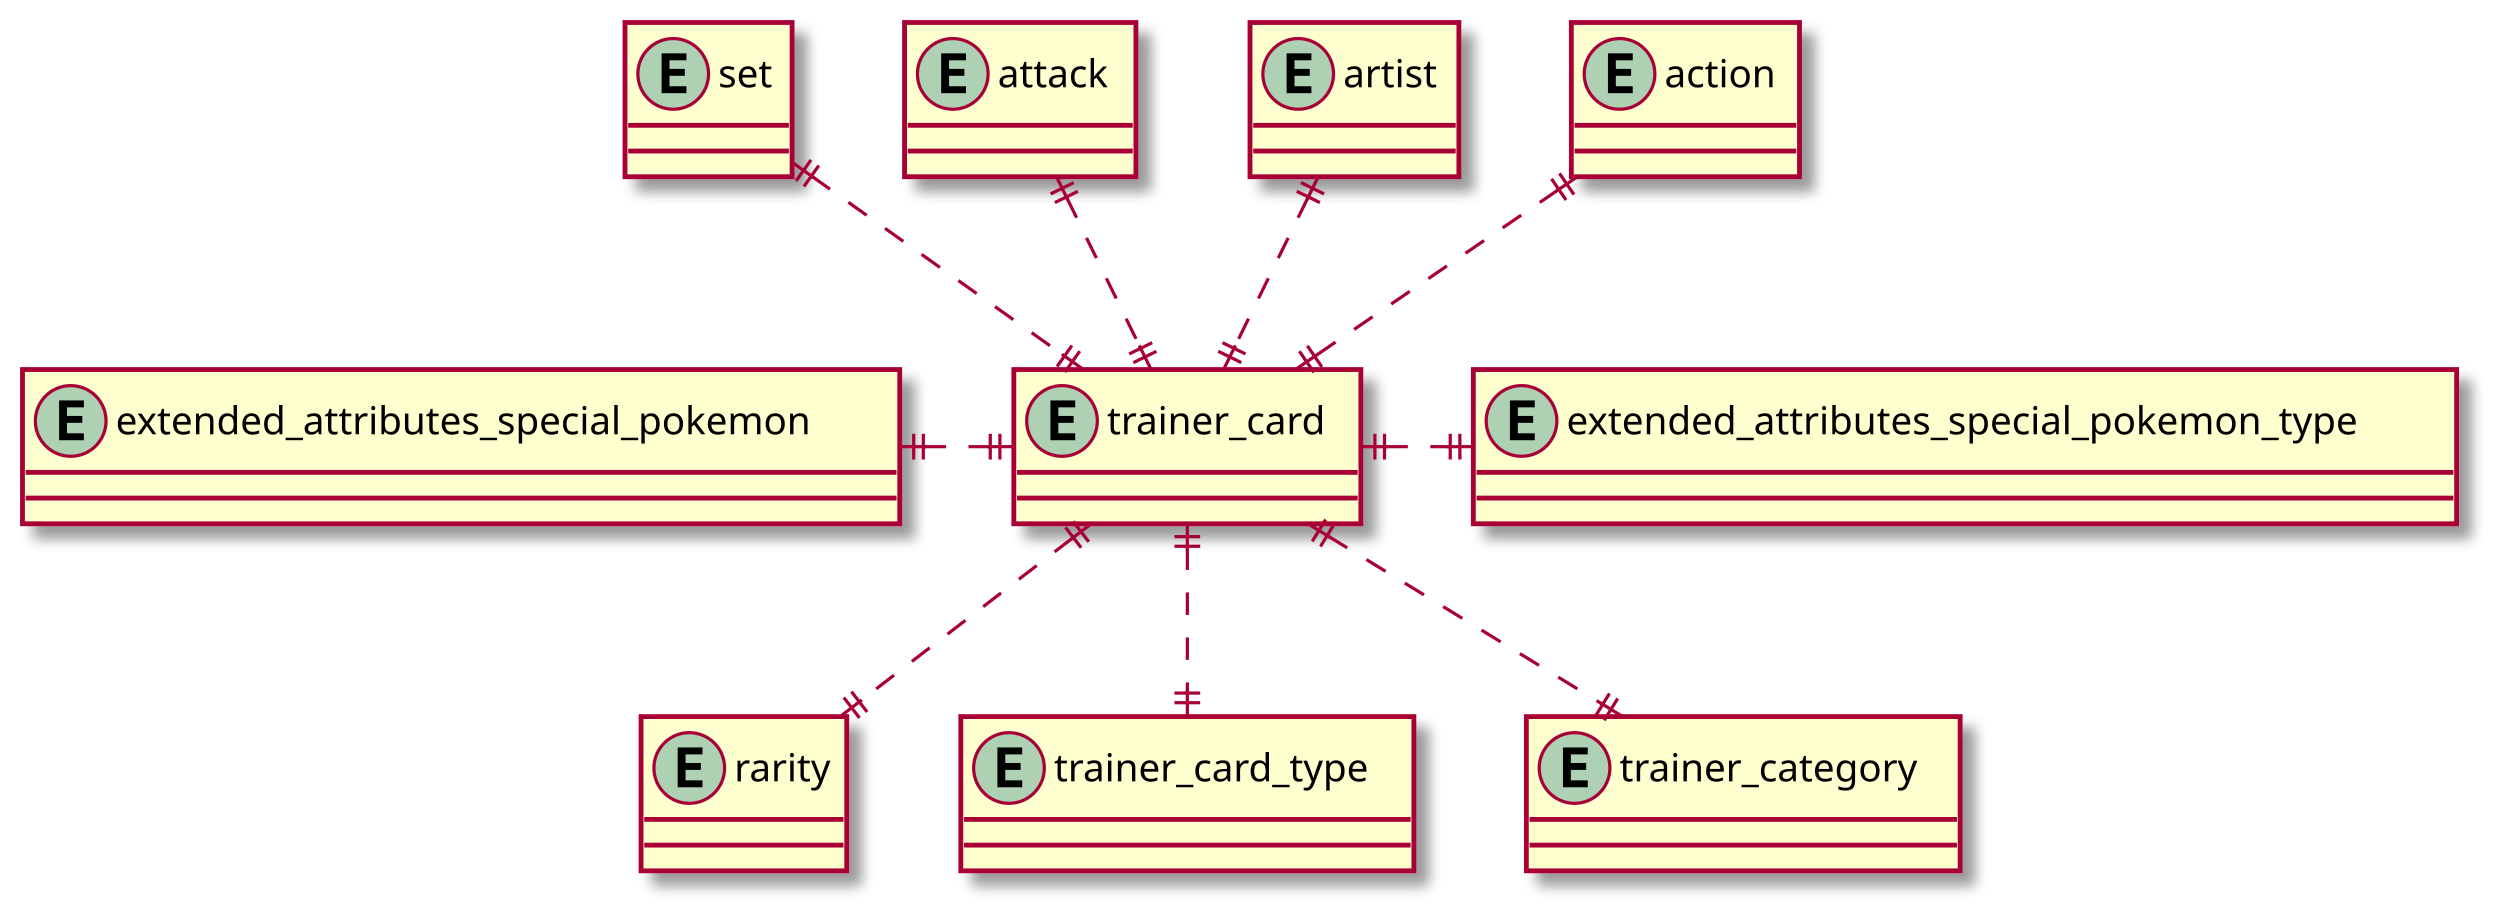
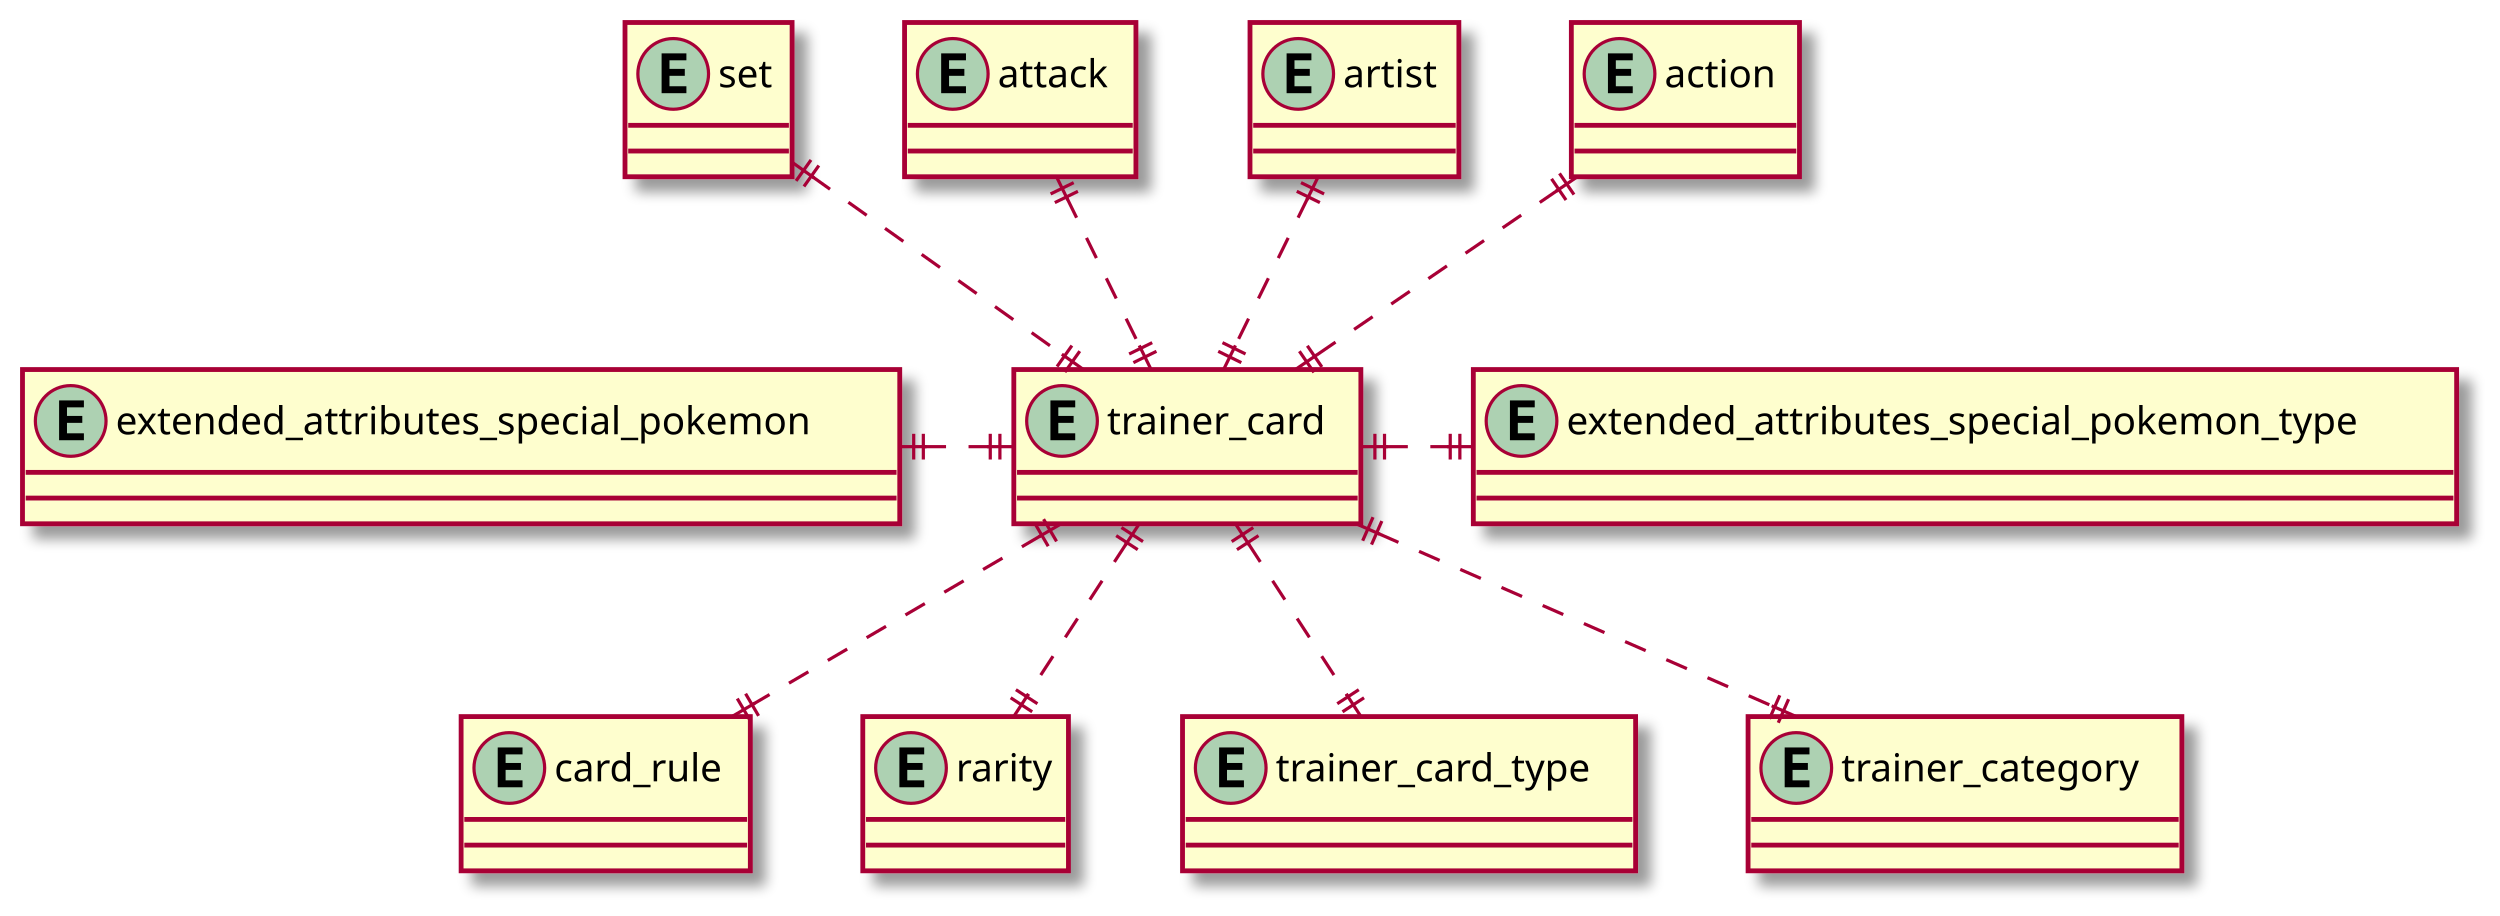
<svg xmlns="http://www.w3.org/2000/svg" contentScriptType="application/ecmascript" contentStyleType="text/css" height="285px" preserveAspectRatio="none" style="width:778px;height:285px;" version="1.1" viewBox="0 0 778 285" width="778px" zoomAndPan="magnify">
  <defs>
-     <filter height="300%" id="fa63lh659g21n" width="300%" x="-1" y="-1">
+     <filter height="300%" id="f1kuq8gwch174v" width="300%" x="-1" y="-1">
      <feGaussianBlur result="blurOut" stdDeviation="2.0" />
      <feColorMatrix in="blurOut" result="blurOut2" type="matrix" values="0 0 0 0 0 0 0 0 0 0 0 0 0 0 0 0 0 0 .4 0" />
      <feOffset dx="4.0" dy="4.0" in="blurOut2" result="blurOut3" />
      <feBlend in="SourceGraphic" in2="blurOut3" mode="normal" />
    </filter>
  </defs>
  <g>
-     <rect codeLine="2" fill="#FEFECE" filter="url(#fa63lh659g21n)" height="48" id="action" style="stroke: #A80036; stroke-width: 1.5;" width="71" x="489" y="7" />
-     <ellipse cx="504" cy="23" fill="#ADD1B2" rx="11" ry="11" style="stroke: #A80036; stroke-width: 1.0;" />
-     <path d="M508.109,29 L500.391,29 L500.391,16.609 L508.109,16.609 L508.109,18.766 L502.844,18.766 L502.844,21.438 L507.609,21.438 L507.609,23.594 L502.844,23.594 L502.844,26.844 L508.109,26.844 L508.109,29 Z " />
+     <rect codeLine="2" fill="#FEFECE" filter="url(#f1kuq8gwch174v)" height="48" id="action" style="stroke:#A80036;stroke-width:1.5;" width="71" x="489" y="7" />
+     <ellipse cx="504" cy="23" fill="#ADD1B2" rx="11" ry="11" style="stroke:#A80036;stroke-width:1.0;" />
+     <path d="M508.109,29 L500.391,29 L500.391,16.609 L508.109,16.609 L508.109,18.766 L502.844,18.766 L502.844,21.438 L507.609,21.438 L507.609,23.594 L502.844,23.594 L502.844,26.844 L508.109,26.844 L508.109,29 Z " fill="#000000" />
    <text fill="#000000" font-family="sans-serif" font-size="12" lengthAdjust="spacingAndGlyphs" textLength="39" x="518" y="27.154">action</text>
-     <line style="stroke: #A80036; stroke-width: 1.5;" x1="490" x2="559" y1="39" y2="39" />
-     <line style="stroke: #A80036; stroke-width: 1.5;" x1="490" x2="559" y1="47" y2="47" />
-     <rect codeLine="3" fill="#FEFECE" filter="url(#fa63lh659g21n)" height="48" id="artist" style="stroke: #A80036; stroke-width: 1.5;" width="65" x="389" y="7" />
-     <ellipse cx="404" cy="23" fill="#ADD1B2" rx="11" ry="11" style="stroke: #A80036; stroke-width: 1.0;" />
-     <path d="M408.109,29 L400.391,29 L400.391,16.609 L408.109,16.609 L408.109,18.766 L402.844,18.766 L402.844,21.438 L407.609,21.438 L407.609,23.594 L402.844,23.594 L402.844,26.844 L408.109,26.844 L408.109,29 Z " />
+     <line style="stroke:#A80036;stroke-width:1.5;" x1="490" x2="559" y1="39" y2="39" />
+     <line style="stroke:#A80036;stroke-width:1.5;" x1="490" x2="559" y1="47" y2="47" />
+     <rect codeLine="3" fill="#FEFECE" filter="url(#f1kuq8gwch174v)" height="48" id="artist" style="stroke:#A80036;stroke-width:1.5;" width="65" x="389" y="7" />
+     <ellipse cx="404" cy="23" fill="#ADD1B2" rx="11" ry="11" style="stroke:#A80036;stroke-width:1.0;" />
+     <path d="M408.109,29 L400.391,29 L400.391,16.609 L408.109,16.609 L408.109,18.766 L402.844,18.766 L402.844,21.438 L407.609,21.438 L407.609,23.594 L402.844,23.594 L402.844,26.844 L408.109,26.844 L408.109,29 Z " fill="#000000" />
    <text fill="#000000" font-family="sans-serif" font-size="12" lengthAdjust="spacingAndGlyphs" textLength="33" x="418" y="27.154">artist</text>
-     <line style="stroke: #A80036; stroke-width: 1.5;" x1="390" x2="453" y1="39" y2="39" />
-     <line style="stroke: #A80036; stroke-width: 1.5;" x1="390" x2="453" y1="47" y2="47" />
-     <rect codeLine="4" fill="#FEFECE" filter="url(#fa63lh659g21n)" height="48" id="attack" style="stroke: #A80036; stroke-width: 1.5;" width="72" x="281.5" y="7" />
-     <ellipse cx="296.5" cy="23" fill="#ADD1B2" rx="11" ry="11" style="stroke: #A80036; stroke-width: 1.0;" />
-     <path d="M300.609,29 L292.891,29 L292.891,16.609 L300.609,16.609 L300.609,18.766 L295.344,18.766 L295.344,21.438 L300.109,21.438 L300.109,23.594 L295.344,23.594 L295.344,26.844 L300.609,26.844 L300.609,29 Z " />
+     <line style="stroke:#A80036;stroke-width:1.5;" x1="390" x2="453" y1="39" y2="39" />
+     <line style="stroke:#A80036;stroke-width:1.5;" x1="390" x2="453" y1="47" y2="47" />
+     <rect codeLine="4" fill="#FEFECE" filter="url(#f1kuq8gwch174v)" height="48" id="attack" style="stroke:#A80036;stroke-width:1.5;" width="72" x="281.5" y="7" />
+     <ellipse cx="296.5" cy="23" fill="#ADD1B2" rx="11" ry="11" style="stroke:#A80036;stroke-width:1.0;" />
+     <path d="M300.609,29 L292.891,29 L292.891,16.609 L300.609,16.609 L300.609,18.766 L295.344,18.766 L295.344,21.438 L300.109,21.438 L300.109,23.594 L295.344,23.594 L295.344,26.844 L300.609,26.844 L300.609,29 Z " fill="#000000" />
    <text fill="#000000" font-family="sans-serif" font-size="12" lengthAdjust="spacingAndGlyphs" textLength="40" x="310.5" y="27.154">attack</text>
-     <line style="stroke: #A80036; stroke-width: 1.5;" x1="282.5" x2="352.5" y1="39" y2="39" />
-     <line style="stroke: #A80036; stroke-width: 1.5;" x1="282.5" x2="352.5" y1="47" y2="47" />
-     <rect codeLine="5" fill="#FEFECE" filter="url(#fa63lh659g21n)" height="48" id="extended_attributes_special_pokemon" style="stroke: #A80036; stroke-width: 1.5;" width="273" x="7" y="115" />
-     <ellipse cx="22" cy="131" fill="#ADD1B2" rx="11" ry="11" style="stroke: #A80036; stroke-width: 1.0;" />
-     <path d="M26.109,137 L18.391,137 L18.391,124.609 L26.109,124.609 L26.109,126.766 L20.844,126.766 L20.844,129.438 L25.609,129.438 L25.609,131.594 L20.844,131.594 L20.844,134.844 L26.109,134.844 L26.109,137 Z " />
+     <line style="stroke:#A80036;stroke-width:1.5;" x1="282.5" x2="352.5" y1="39" y2="39" />
+     <line style="stroke:#A80036;stroke-width:1.5;" x1="282.5" x2="352.5" y1="47" y2="47" />
+     <rect codeLine="5" fill="#FEFECE" filter="url(#f1kuq8gwch174v)" height="48" id="card_rule" style="stroke:#A80036;stroke-width:1.5;" width="90" x="143.5" y="223" />
+     <ellipse cx="158.5" cy="239" fill="#ADD1B2" rx="11" ry="11" style="stroke:#A80036;stroke-width:1.0;" />
+     <path d="M162.609,245 L154.891,245 L154.891,232.609 L162.609,232.609 L162.609,234.766 L157.344,234.766 L157.344,237.438 L162.109,237.438 L162.109,239.594 L157.344,239.594 L157.344,242.844 L162.609,242.844 L162.609,245 Z " fill="#000000" />
+     <text fill="#000000" font-family="sans-serif" font-size="12" lengthAdjust="spacingAndGlyphs" textLength="58" x="172.5" y="243.154">card_rule</text>
+     <line style="stroke:#A80036;stroke-width:1.5;" x1="144.5" x2="232.5" y1="255" y2="255" />
+     <line style="stroke:#A80036;stroke-width:1.5;" x1="144.5" x2="232.5" y1="263" y2="263" />
+     <rect codeLine="6" fill="#FEFECE" filter="url(#f1kuq8gwch174v)" height="48" id="extended_attributes_special_pokemon" style="stroke:#A80036;stroke-width:1.5;" width="273" x="7" y="115" />
+     <ellipse cx="22" cy="131" fill="#ADD1B2" rx="11" ry="11" style="stroke:#A80036;stroke-width:1.0;" />
+     <path d="M26.109,137 L18.391,137 L18.391,124.609 L26.109,124.609 L26.109,126.766 L20.844,126.766 L20.844,129.438 L25.609,129.438 L25.609,131.594 L20.844,131.594 L20.844,134.844 L26.109,134.844 L26.109,137 Z " fill="#000000" />
    <text fill="#000000" font-family="sans-serif" font-size="12" lengthAdjust="spacingAndGlyphs" textLength="241" x="36" y="135.154">extended_attributes_special_pokemon</text>
-     <line style="stroke: #A80036; stroke-width: 1.5;" x1="8" x2="279" y1="147" y2="147" />
-     <line style="stroke: #A80036; stroke-width: 1.5;" x1="8" x2="279" y1="155" y2="155" />
-     <rect codeLine="6" fill="#FEFECE" filter="url(#fa63lh659g21n)" height="48" id="extended_attributes_special_pokemon_type" style="stroke: #A80036; stroke-width: 1.5;" width="306" x="458.5" y="115" />
-     <ellipse cx="473.5" cy="131" fill="#ADD1B2" rx="11" ry="11" style="stroke: #A80036; stroke-width: 1.0;" />
-     <path d="M477.609,137 L469.891,137 L469.891,124.609 L477.609,124.609 L477.609,126.766 L472.344,126.766 L472.344,129.438 L477.109,129.438 L477.109,131.594 L472.344,131.594 L472.344,134.844 L477.609,134.844 L477.609,137 Z " />
+     <line style="stroke:#A80036;stroke-width:1.5;" x1="8" x2="279" y1="147" y2="147" />
+     <line style="stroke:#A80036;stroke-width:1.5;" x1="8" x2="279" y1="155" y2="155" />
+     <rect codeLine="7" fill="#FEFECE" filter="url(#f1kuq8gwch174v)" height="48" id="extended_attributes_special_pokemon_type" style="stroke:#A80036;stroke-width:1.5;" width="306" x="458.5" y="115" />
+     <ellipse cx="473.5" cy="131" fill="#ADD1B2" rx="11" ry="11" style="stroke:#A80036;stroke-width:1.0;" />
+     <path d="M477.609,137 L469.891,137 L469.891,124.609 L477.609,124.609 L477.609,126.766 L472.344,126.766 L472.344,129.438 L477.109,129.438 L477.109,131.594 L472.344,131.594 L472.344,134.844 L477.609,134.844 L477.609,137 Z " fill="#000000" />
    <text fill="#000000" font-family="sans-serif" font-size="12" lengthAdjust="spacingAndGlyphs" textLength="274" x="487.5" y="135.154">extended_attributes_special_pokemon_type</text>
-     <line style="stroke: #A80036; stroke-width: 1.5;" x1="459.5" x2="763.5" y1="147" y2="147" />
-     <line style="stroke: #A80036; stroke-width: 1.5;" x1="459.5" x2="763.5" y1="155" y2="155" />
-     <rect codeLine="7" fill="#FEFECE" filter="url(#fa63lh659g21n)" height="48" id="rarity" style="stroke: #A80036; stroke-width: 1.5;" width="64" x="199.5" y="223" />
-     <ellipse cx="214.5" cy="239" fill="#ADD1B2" rx="11" ry="11" style="stroke: #A80036; stroke-width: 1.0;" />
-     <path d="M218.609,245 L210.891,245 L210.891,232.609 L218.609,232.609 L218.609,234.766 L213.344,234.766 L213.344,237.438 L218.109,237.438 L218.109,239.594 L213.344,239.594 L213.344,242.844 L218.609,242.844 L218.609,245 Z " />
-     <text fill="#000000" font-family="sans-serif" font-size="12" lengthAdjust="spacingAndGlyphs" textLength="32" x="228.5" y="243.154">rarity</text>
-     <line style="stroke: #A80036; stroke-width: 1.5;" x1="200.5" x2="262.5" y1="255" y2="255" />
-     <line style="stroke: #A80036; stroke-width: 1.5;" x1="200.5" x2="262.5" y1="263" y2="263" />
-     <rect codeLine="8" fill="#FEFECE" filter="url(#fa63lh659g21n)" height="48" id="set" style="stroke: #A80036; stroke-width: 1.5;" width="52" x="194.5" y="7" />
-     <ellipse cx="209.5" cy="23" fill="#ADD1B2" rx="11" ry="11" style="stroke: #A80036; stroke-width: 1.0;" />
-     <path d="M213.609,29 L205.891,29 L205.891,16.609 L213.609,16.609 L213.609,18.766 L208.344,18.766 L208.344,21.438 L213.109,21.438 L213.109,23.594 L208.344,23.594 L208.344,26.844 L213.609,26.844 L213.609,29 Z " />
+     <line style="stroke:#A80036;stroke-width:1.5;" x1="459.5" x2="763.5" y1="147" y2="147" />
+     <line style="stroke:#A80036;stroke-width:1.5;" x1="459.5" x2="763.5" y1="155" y2="155" />
+     <rect codeLine="8" fill="#FEFECE" filter="url(#f1kuq8gwch174v)" height="48" id="rarity" style="stroke:#A80036;stroke-width:1.5;" width="64" x="268.5" y="223" />
+     <ellipse cx="283.5" cy="239" fill="#ADD1B2" rx="11" ry="11" style="stroke:#A80036;stroke-width:1.0;" />
+     <path d="M287.609,245 L279.891,245 L279.891,232.609 L287.609,232.609 L287.609,234.766 L282.344,234.766 L282.344,237.438 L287.109,237.438 L287.109,239.594 L282.344,239.594 L282.344,242.844 L287.609,242.844 L287.609,245 Z " fill="#000000" />
+     <text fill="#000000" font-family="sans-serif" font-size="12" lengthAdjust="spacingAndGlyphs" textLength="32" x="297.5" y="243.154">rarity</text>
+     <line style="stroke:#A80036;stroke-width:1.5;" x1="269.5" x2="331.5" y1="255" y2="255" />
+     <line style="stroke:#A80036;stroke-width:1.5;" x1="269.5" x2="331.5" y1="263" y2="263" />
+     <rect codeLine="9" fill="#FEFECE" filter="url(#f1kuq8gwch174v)" height="48" id="set" style="stroke:#A80036;stroke-width:1.5;" width="52" x="194.5" y="7" />
+     <ellipse cx="209.5" cy="23" fill="#ADD1B2" rx="11" ry="11" style="stroke:#A80036;stroke-width:1.0;" />
+     <path d="M213.609,29 L205.891,29 L205.891,16.609 L213.609,16.609 L213.609,18.766 L208.344,18.766 L208.344,21.438 L213.109,21.438 L213.109,23.594 L208.344,23.594 L208.344,26.844 L213.609,26.844 L213.609,29 Z " fill="#000000" />
    <text fill="#000000" font-family="sans-serif" font-size="12" lengthAdjust="spacingAndGlyphs" textLength="20" x="223.5" y="27.154">set</text>
-     <line style="stroke: #A80036; stroke-width: 1.5;" x1="195.5" x2="245.5" y1="39" y2="39" />
-     <line style="stroke: #A80036; stroke-width: 1.5;" x1="195.5" x2="245.5" y1="47" y2="47" />
-     <rect codeLine="9" fill="#FEFECE" filter="url(#fa63lh659g21n)" height="48" id="trainer_card" style="stroke: #A80036; stroke-width: 1.5;" width="108" x="315.5" y="115" />
-     <ellipse cx="330.5" cy="131" fill="#ADD1B2" rx="11" ry="11" style="stroke: #A80036; stroke-width: 1.0;" />
-     <path d="M334.609,137 L326.891,137 L326.891,124.609 L334.609,124.609 L334.609,126.766 L329.344,126.766 L329.344,129.438 L334.109,129.438 L334.109,131.594 L329.344,131.594 L329.344,134.844 L334.609,134.844 L334.609,137 Z " />
+     <line style="stroke:#A80036;stroke-width:1.5;" x1="195.5" x2="245.5" y1="39" y2="39" />
+     <line style="stroke:#A80036;stroke-width:1.5;" x1="195.5" x2="245.5" y1="47" y2="47" />
+     <rect codeLine="10" fill="#FEFECE" filter="url(#f1kuq8gwch174v)" height="48" id="trainer_card" style="stroke:#A80036;stroke-width:1.5;" width="108" x="315.5" y="115" />
+     <ellipse cx="330.5" cy="131" fill="#ADD1B2" rx="11" ry="11" style="stroke:#A80036;stroke-width:1.0;" />
+     <path d="M334.609,137 L326.891,137 L326.891,124.609 L334.609,124.609 L334.609,126.766 L329.344,126.766 L329.344,129.438 L334.109,129.438 L334.109,131.594 L329.344,131.594 L329.344,134.844 L334.609,134.844 L334.609,137 Z " fill="#000000" />
    <text fill="#000000" font-family="sans-serif" font-size="12" lengthAdjust="spacingAndGlyphs" textLength="76" x="344.5" y="135.154">trainer_card</text>
-     <line style="stroke: #A80036; stroke-width: 1.5;" x1="316.5" x2="422.5" y1="147" y2="147" />
-     <line style="stroke: #A80036; stroke-width: 1.5;" x1="316.5" x2="422.5" y1="155" y2="155" />
-     <rect codeLine="10" fill="#FEFECE" filter="url(#fa63lh659g21n)" height="48" id="trainer_card_type" style="stroke: #A80036; stroke-width: 1.5;" width="141" x="299" y="223" />
-     <ellipse cx="314" cy="239" fill="#ADD1B2" rx="11" ry="11" style="stroke: #A80036; stroke-width: 1.0;" />
-     <path d="M318.109,245 L310.391,245 L310.391,232.609 L318.109,232.609 L318.109,234.766 L312.844,234.766 L312.844,237.438 L317.609,237.438 L317.609,239.594 L312.844,239.594 L312.844,242.844 L318.109,242.844 L318.109,245 Z " />
-     <text fill="#000000" font-family="sans-serif" font-size="12" lengthAdjust="spacingAndGlyphs" textLength="109" x="328" y="243.154">trainer_card_type</text>
-     <line style="stroke: #A80036; stroke-width: 1.5;" x1="300" x2="439" y1="255" y2="255" />
-     <line style="stroke: #A80036; stroke-width: 1.5;" x1="300" x2="439" y1="263" y2="263" />
-     <rect codeLine="11" fill="#FEFECE" filter="url(#fa63lh659g21n)" height="48" id="trainer_category" style="stroke: #A80036; stroke-width: 1.5;" width="135" x="475" y="223" />
-     <ellipse cx="490" cy="239" fill="#ADD1B2" rx="11" ry="11" style="stroke: #A80036; stroke-width: 1.0;" />
-     <path d="M494.109,245 L486.391,245 L486.391,232.609 L494.109,232.609 L494.109,234.766 L488.844,234.766 L488.844,237.438 L493.609,237.438 L493.609,239.594 L488.844,239.594 L488.844,242.844 L494.109,242.844 L494.109,245 Z " />
-     <text fill="#000000" font-family="sans-serif" font-size="12" lengthAdjust="spacingAndGlyphs" textLength="103" x="504" y="243.154">trainer_category</text>
-     <line style="stroke: #A80036; stroke-width: 1.5;" x1="476" x2="609" y1="255" y2="255" />
-     <line style="stroke: #A80036; stroke-width: 1.5;" x1="476" x2="609" y1="263" y2="263" />
-     <path codeLine="13" d="M484.95,59.05 C461.79,74.89 432.63,94.83 409.41,110.71 " fill="none" id="action-trainer_card" style="stroke: #A80036; stroke-width: 1.0; stroke-dasharray: 7.0,7.0;" />
-     <line style="stroke: #A80036; stroke-width: 1.0;" x1="408.891" x2="404.367" y1="115.897" y2="109.299" />
-     <line style="stroke: #A80036; stroke-width: 1.0;" x1="411.365" x2="406.841" y1="114.201" y2="107.603" />
-     <line style="stroke: #A80036; stroke-width: 1.0;" x1="409.928" x2="403.33" y1="110.336" y2="114.86" />
-     <line style="stroke: #A80036; stroke-width: 1.0;" x1="485.311" x2="489.824" y1="53.954" y2="60.559" />
-     <line style="stroke: #A80036; stroke-width: 1.0;" x1="482.834" x2="487.346" y1="55.646" y2="62.252" />
-     <line style="stroke: #A80036; stroke-width: 1.0;" x1="484.264" x2="490.87" y1="59.513" y2="55" />
-     <path codeLine="14" d="M407.05,61.46 C399.9,76.03 391.29,93.57 384.12,108.19 " fill="none" id="artist-trainer_card" style="stroke: #A80036; stroke-width: 1.0; stroke-dasharray: 7.0,7.0;" />
-     <line style="stroke: #A80036; stroke-width: 1.0;" x1="386.293" x2="379.112" y1="112.852" y2="109.327" />
-     <line style="stroke: #A80036; stroke-width: 1.0;" x1="387.615" x2="380.434" y1="110.159" y2="106.634" />
-     <line style="stroke: #A80036; stroke-width: 1.0;" x1="384.465" x2="380.94" y1="107.499" y2="114.68" />
-     <line style="stroke: #A80036; stroke-width: 1.0;" x1="404.87" x2="412.058" y1="56.838" y2="60.35" />
-     <line style="stroke: #A80036; stroke-width: 1.0;" x1="403.553" x2="410.741" y1="59.533" y2="63.045" />
-     <line style="stroke: #A80036; stroke-width: 1.0;" x1="406.708" x2="410.22" y1="62.188" y2="55" />
-     <path codeLine="15" d="M331.95,61.46 C339.1,76.03 347.71,93.57 354.88,108.19 " fill="none" id="attack-trainer_card" style="stroke: #A80036; stroke-width: 1.0; stroke-dasharray: 7.0,7.0;" />
-     <line style="stroke: #A80036; stroke-width: 1.0;" x1="359.888" x2="352.707" y1="109.327" y2="112.852" />
-     <line style="stroke: #A80036; stroke-width: 1.0;" x1="358.566" x2="351.385" y1="106.634" y2="110.159" />
-     <line style="stroke: #A80036; stroke-width: 1.0;" x1="354.535" x2="358.06" y1="107.499" y2="114.68" />
-     <line style="stroke: #A80036; stroke-width: 1.0;" x1="326.942" x2="334.13" y1="60.35" y2="56.838" />
-     <line style="stroke: #A80036; stroke-width: 1.0;" x1="328.259" x2="335.447" y1="63.045" y2="59.533" />
-     <line style="stroke: #A80036; stroke-width: 1.0;" x1="332.292" x2="328.78" y1="62.188" y2="55" />
-     <path codeLine="16" d="M287.41,139 C294.2,139 301,139 307.79,139 " fill="none" id="extended_attributes_special_pokemon-trainer_card" style="stroke: #A80036; stroke-width: 1.0; stroke-dasharray: 7.0,7.0;" />
-     <line style="stroke: #A80036; stroke-width: 1.0;" x1="311.17" x2="311.17" y1="135" y2="143" />
-     <line style="stroke: #A80036; stroke-width: 1.0;" x1="308.17" x2="308.17" y1="135" y2="143" />
-     <line style="stroke: #A80036; stroke-width: 1.0;" x1="307.17" x2="315.17" y1="139" y2="139" />
-     <line style="stroke: #A80036; stroke-width: 1.0;" x1="284.34" x2="284.34" y1="143" y2="135" />
-     <line style="stroke: #A80036; stroke-width: 1.0;" x1="287.34" x2="287.34" y1="143" y2="135" />
-     <line style="stroke: #A80036; stroke-width: 1.0;" x1="288.34" x2="280.34" y1="139" y2="139" />
-     <path codeLine="17" d="M431.12,139 C437.78,139 444.43,139 451.09,139 " fill="none" id="trainer_card-extended_attributes_special_pokemon_type" style="stroke: #A80036; stroke-width: 1.0; stroke-dasharray: 7.0,7.0;" />
-     <line style="stroke: #A80036; stroke-width: 1.0;" x1="454.31" x2="454.31" y1="135" y2="143" />
-     <line style="stroke: #A80036; stroke-width: 1.0;" x1="451.31" x2="451.31" y1="135" y2="143" />
-     <line style="stroke: #A80036; stroke-width: 1.0;" x1="450.31" x2="458.31" y1="139" y2="139" />
-     <line style="stroke: #A80036; stroke-width: 1.0;" x1="427.86" x2="427.86" y1="143" y2="135" />
-     <line style="stroke: #A80036; stroke-width: 1.0;" x1="430.86" x2="430.86" y1="143" y2="135" />
-     <line style="stroke: #A80036; stroke-width: 1.0;" x1="431.86" x2="423.86" y1="139" y2="139" />
-     <path codeLine="18" d="M333.73,167.47 C313.35,183.13 287.89,202.68 267.48,218.36 " fill="none" id="trainer_card-rarity" style="stroke: #A80036; stroke-width: 1.0; stroke-dasharray: 7.0,7.0;" />
-     <line style="stroke: #A80036; stroke-width: 1.0;" x1="267.469" x2="262.594" y1="223.414" y2="217.071" />
-     <line style="stroke: #A80036; stroke-width: 1.0;" x1="269.848" x2="264.972" y1="221.585" y2="215.243" />
-     <line style="stroke: #A80036; stroke-width: 1.0;" x1="268.203" x2="261.86" y1="217.805" y2="222.68" />
-     <line style="stroke: #A80036; stroke-width: 1.0;" x1="333.951" x2="338.826" y1="162.266" y2="168.609" />
-     <line style="stroke: #A80036; stroke-width: 1.0;" x1="331.572" x2="336.448" y1="164.095" y2="170.437" />
-     <line style="stroke: #A80036; stroke-width: 1.0;" x1="333.217" x2="339.56" y1="167.875" y2="163" />
-     <path codeLine="19" d="M252.6,54.83 C275.67,71.25 306.88,93.45 331.25,110.79 " fill="none" id="set-trainer_card" style="stroke: #A80036; stroke-width: 1.0; stroke-dasharray: 7.0,7.0;" />
-     <line style="stroke: #A80036; stroke-width: 1.0;" x1="336.024" x2="331.393" y1="109.283" y2="115.806" />
-     <line style="stroke: #A80036; stroke-width: 1.0;" x1="333.578" x2="328.947" y1="107.546" y2="114.069" />
-     <line style="stroke: #A80036; stroke-width: 1.0;" x1="330.447" x2="336.97" y1="110.229" y2="114.86" />
-     <line style="stroke: #A80036; stroke-width: 1.0;" x1="247.739" x2="252.378" y1="56.288" y2="49.771" />
-     <line style="stroke: #A80036; stroke-width: 1.0;" x1="250.183" x2="254.822" y1="58.028" y2="51.51" />
-     <line style="stroke: #A80036; stroke-width: 1.0;" x1="253.318" x2="246.8" y1="55.349" y2="50.71" />
-     <path codeLine="20" d="M369.5,170.36 C369.5,184.52 369.5,201.35 369.5,215.53 " fill="none" id="trainer_card-trainer_card_type" style="stroke: #A80036; stroke-width: 1.0; stroke-dasharray: 7.0,7.0;" />
-     <line style="stroke: #A80036; stroke-width: 1.0;" x1="373.5" x2="365.5" y1="218.68" y2="218.68" />
-     <line style="stroke: #A80036; stroke-width: 1.0;" x1="373.5" x2="365.5" y1="215.68" y2="215.68" />
-     <line style="stroke: #A80036; stroke-width: 1.0;" x1="369.5" x2="369.5" y1="214.68" y2="222.68" />
-     <line style="stroke: #A80036; stroke-width: 1.0;" x1="365.5" x2="373.5" y1="167" y2="167" />
-     <line style="stroke: #A80036; stroke-width: 1.0;" x1="365.5" x2="373.5" y1="170" y2="170" />
-     <line style="stroke: #A80036; stroke-width: 1.0;" x1="369.5" x2="369.5" y1="171" y2="163" />
-     <path codeLine="21" d="M413.29,166.83 C439.41,182.83 472.46,203.08 498.59,219.1 " fill="none" id="trainer_card-trainer_category" style="stroke: #A80036; stroke-width: 1.0; stroke-dasharray: 7.0,7.0;" />
-     <line style="stroke: #A80036; stroke-width: 1.0;" x1="503.424" x2="499.238" y1="217.358" y2="224.176" />
-     <line style="stroke: #A80036; stroke-width: 1.0;" x1="500.867" x2="496.682" y1="215.789" y2="222.607" />
-     <line style="stroke: #A80036; stroke-width: 1.0;" x1="497.922" x2="504.74" y1="218.674" y2="222.86" />
-     <line style="stroke: #A80036; stroke-width: 1.0;" x1="408.362" x2="412.54" y1="168.5" y2="161.678" />
-     <line style="stroke: #A80036; stroke-width: 1.0;" x1="410.92" x2="415.099" y1="170.067" y2="163.245" />
-     <line style="stroke: #A80036; stroke-width: 1.0;" x1="413.862" x2="407.04" y1="167.178" y2="163" />
+     <line style="stroke:#A80036;stroke-width:1.5;" x1="316.5" x2="422.5" y1="147" y2="147" />
+     <line style="stroke:#A80036;stroke-width:1.5;" x1="316.5" x2="422.5" y1="155" y2="155" />
+     <rect codeLine="11" fill="#FEFECE" filter="url(#f1kuq8gwch174v)" height="48" id="trainer_card_type" style="stroke:#A80036;stroke-width:1.5;" width="141" x="368" y="223" />
+     <ellipse cx="383" cy="239" fill="#ADD1B2" rx="11" ry="11" style="stroke:#A80036;stroke-width:1.0;" />
+     <path d="M387.109,245 L379.391,245 L379.391,232.609 L387.109,232.609 L387.109,234.766 L381.844,234.766 L381.844,237.438 L386.609,237.438 L386.609,239.594 L381.844,239.594 L381.844,242.844 L387.109,242.844 L387.109,245 Z " fill="#000000" />
+     <text fill="#000000" font-family="sans-serif" font-size="12" lengthAdjust="spacingAndGlyphs" textLength="109" x="397" y="243.154">trainer_card_type</text>
+     <line style="stroke:#A80036;stroke-width:1.5;" x1="369" x2="508" y1="255" y2="255" />
+     <line style="stroke:#A80036;stroke-width:1.5;" x1="369" x2="508" y1="263" y2="263" />
+     <rect codeLine="12" fill="#FEFECE" filter="url(#f1kuq8gwch174v)" height="48" id="trainer_category" style="stroke:#A80036;stroke-width:1.5;" width="135" x="544" y="223" />
+     <ellipse cx="559" cy="239" fill="#ADD1B2" rx="11" ry="11" style="stroke:#A80036;stroke-width:1.0;" />
+     <path d="M563.109,245 L555.391,245 L555.391,232.609 L563.109,232.609 L563.109,234.766 L557.844,234.766 L557.844,237.438 L562.609,237.438 L562.609,239.594 L557.844,239.594 L557.844,242.844 L563.109,242.844 L563.109,245 Z " fill="#000000" />
+     <text fill="#000000" font-family="sans-serif" font-size="12" lengthAdjust="spacingAndGlyphs" textLength="103" x="573" y="243.154">trainer_category</text>
+     <line style="stroke:#A80036;stroke-width:1.5;" x1="545" x2="678" y1="255" y2="255" />
+     <line style="stroke:#A80036;stroke-width:1.5;" x1="545" x2="678" y1="263" y2="263" />
+     <path codeLine="14" d="M484.95,59.05 C461.79,74.89 432.63,94.83 409.41,110.71 " fill="none" id="action-trainer_card" style="stroke:#A80036;stroke-width:1.0;stroke-dasharray:7.0,7.0;" />
+     <line style="stroke:#A80036;stroke-width:1.0;" x1="408.891" x2="404.367" y1="115.897" y2="109.299" />
+     <line style="stroke:#A80036;stroke-width:1.0;" x1="411.365" x2="406.841" y1="114.201" y2="107.603" />
+     <line style="stroke:#A80036;stroke-width:1.0;" x1="409.928" x2="403.33" y1="110.336" y2="114.86" />
+     <line style="stroke:#A80036;stroke-width:1.0;" x1="485.311" x2="489.824" y1="53.954" y2="60.559" />
+     <line style="stroke:#A80036;stroke-width:1.0;" x1="482.834" x2="487.346" y1="55.646" y2="62.252" />
+     <line style="stroke:#A80036;stroke-width:1.0;" x1="484.264" x2="490.87" y1="59.513" y2="55" />
+     <path codeLine="15" d="M407.05,61.46 C399.9,76.03 391.29,93.57 384.12,108.19 " fill="none" id="artist-trainer_card" style="stroke:#A80036;stroke-width:1.0;stroke-dasharray:7.0,7.0;" />
+     <line style="stroke:#A80036;stroke-width:1.0;" x1="386.293" x2="379.112" y1="112.852" y2="109.327" />
+     <line style="stroke:#A80036;stroke-width:1.0;" x1="387.615" x2="380.434" y1="110.159" y2="106.634" />
+     <line style="stroke:#A80036;stroke-width:1.0;" x1="384.465" x2="380.94" y1="107.499" y2="114.68" />
+     <line style="stroke:#A80036;stroke-width:1.0;" x1="404.87" x2="412.058" y1="56.838" y2="60.35" />
+     <line style="stroke:#A80036;stroke-width:1.0;" x1="403.553" x2="410.741" y1="59.533" y2="63.045" />
+     <line style="stroke:#A80036;stroke-width:1.0;" x1="406.708" x2="410.22" y1="62.188" y2="55" />
+     <path codeLine="16" d="M331.95,61.46 C339.1,76.03 347.71,93.57 354.88,108.19 " fill="none" id="attack-trainer_card" style="stroke:#A80036;stroke-width:1.0;stroke-dasharray:7.0,7.0;" />
+     <line style="stroke:#A80036;stroke-width:1.0;" x1="359.888" x2="352.707" y1="109.327" y2="112.852" />
+     <line style="stroke:#A80036;stroke-width:1.0;" x1="358.566" x2="351.385" y1="106.634" y2="110.159" />
+     <line style="stroke:#A80036;stroke-width:1.0;" x1="354.535" x2="358.06" y1="107.499" y2="114.68" />
+     <line style="stroke:#A80036;stroke-width:1.0;" x1="326.942" x2="334.13" y1="60.35" y2="56.838" />
+     <line style="stroke:#A80036;stroke-width:1.0;" x1="328.259" x2="335.447" y1="63.045" y2="59.533" />
+     <line style="stroke:#A80036;stroke-width:1.0;" x1="332.292" x2="328.78" y1="62.188" y2="55" />
+     <path codeLine="17" d="M287.41,139 C294.2,139 301,139 307.79,139 " fill="none" id="extended_attributes_special_pokemon-trainer_card" style="stroke:#A80036;stroke-width:1.0;stroke-dasharray:7.0,7.0;" />
+     <line style="stroke:#A80036;stroke-width:1.0;" x1="311.17" x2="311.17" y1="135" y2="143" />
+     <line style="stroke:#A80036;stroke-width:1.0;" x1="308.17" x2="308.17" y1="135" y2="143" />
+     <line style="stroke:#A80036;stroke-width:1.0;" x1="307.17" x2="315.17" y1="139" y2="139" />
+     <line style="stroke:#A80036;stroke-width:1.0;" x1="284.34" x2="284.34" y1="143" y2="135" />
+     <line style="stroke:#A80036;stroke-width:1.0;" x1="287.34" x2="287.34" y1="143" y2="135" />
+     <line style="stroke:#A80036;stroke-width:1.0;" x1="288.34" x2="280.34" y1="139" y2="139" />
+     <path codeLine="18" d="M431.12,139 C437.78,139 444.43,139 451.09,139 " fill="none" id="trainer_card-extended_attributes_special_pokemon_type" style="stroke:#A80036;stroke-width:1.0;stroke-dasharray:7.0,7.0;" />
+     <line style="stroke:#A80036;stroke-width:1.0;" x1="454.31" x2="454.31" y1="135" y2="143" />
+     <line style="stroke:#A80036;stroke-width:1.0;" x1="451.31" x2="451.31" y1="135" y2="143" />
+     <line style="stroke:#A80036;stroke-width:1.0;" x1="450.31" x2="458.31" y1="139" y2="139" />
+     <line style="stroke:#A80036;stroke-width:1.0;" x1="427.86" x2="427.86" y1="143" y2="135" />
+     <line style="stroke:#A80036;stroke-width:1.0;" x1="430.86" x2="430.86" y1="143" y2="135" />
+     <line style="stroke:#A80036;stroke-width:1.0;" x1="431.86" x2="423.86" y1="139" y2="139" />
+     <path codeLine="19" d="M350.61,169.01 C341,183.78 329.34,201.7 319.68,216.53 " fill="none" id="trainer_card-rarity" style="stroke:#A80036;stroke-width:1.0;stroke-dasharray:7.0,7.0;" />
+     <line style="stroke:#A80036;stroke-width:1.0;" x1="321.215" x2="314.511" y1="221.511" y2="217.145" />
+     <line style="stroke:#A80036;stroke-width:1.0;" x1="322.852" x2="316.148" y1="218.997" y2="214.631" />
+     <line style="stroke:#A80036;stroke-width:1.0;" x1="320.046" x2="315.68" y1="215.976" y2="222.68" />
+     <line style="stroke:#A80036;stroke-width:1.0;" x1="348.995" x2="355.699" y1="164.169" y2="168.535" />
+     <line style="stroke:#A80036;stroke-width:1.0;" x1="347.358" x2="354.062" y1="166.683" y2="171.049" />
+     <line style="stroke:#A80036;stroke-width:1.0;" x1="350.164" x2="354.53" y1="169.704" y2="163" />
+     <path codeLine="20" d="M252.6,54.83 C275.67,71.25 306.88,93.45 331.25,110.79 " fill="none" id="set-trainer_card" style="stroke:#A80036;stroke-width:1.0;stroke-dasharray:7.0,7.0;" />
+     <line style="stroke:#A80036;stroke-width:1.0;" x1="336.024" x2="331.393" y1="109.283" y2="115.806" />
+     <line style="stroke:#A80036;stroke-width:1.0;" x1="333.578" x2="328.947" y1="107.546" y2="114.069" />
+     <line style="stroke:#A80036;stroke-width:1.0;" x1="330.447" x2="336.97" y1="110.229" y2="114.86" />
+     <line style="stroke:#A80036;stroke-width:1.0;" x1="247.739" x2="252.378" y1="56.288" y2="49.771" />
+     <line style="stroke:#A80036;stroke-width:1.0;" x1="250.183" x2="254.822" y1="58.028" y2="51.51" />
+     <line style="stroke:#A80036;stroke-width:1.0;" x1="253.318" x2="246.8" y1="55.349" y2="50.71" />
+     <path codeLine="21" d="M388.39,169.01 C398,183.78 409.66,201.7 419.32,216.53 " fill="none" id="trainer_card-trainer_card_type" style="stroke:#A80036;stroke-width:1.0;stroke-dasharray:7.0,7.0;" />
+     <line style="stroke:#A80036;stroke-width:1.0;" x1="424.489" x2="417.785" y1="217.145" y2="221.511" />
+     <line style="stroke:#A80036;stroke-width:1.0;" x1="422.852" x2="416.148" y1="214.631" y2="218.997" />
+     <line style="stroke:#A80036;stroke-width:1.0;" x1="418.954" x2="423.32" y1="215.976" y2="222.68" />
+     <line style="stroke:#A80036;stroke-width:1.0;" x1="383.301" x2="390.005" y1="168.535" y2="164.169" />
+     <line style="stroke:#A80036;stroke-width:1.0;" x1="384.938" x2="391.642" y1="171.049" y2="166.683" />
+     <line style="stroke:#A80036;stroke-width:1.0;" x1="388.836" x2="384.47" y1="169.704" y2="163" />
+     <path codeLine="22" d="M428.78,165.97 C466.18,182.35 514.33,203.44 551.81,219.85 " fill="none" id="trainer_card-trainer_category" style="stroke:#A80036;stroke-width:1.0;stroke-dasharray:7.0,7.0;" />
+     <line style="stroke:#A80036;stroke-width:1.0;" x1="556.614" x2="553.4" y1="217.59" y2="224.916" />
+     <line style="stroke:#A80036;stroke-width:1.0;" x1="553.867" x2="550.653" y1="216.385" y2="223.71" />
+     <line style="stroke:#A80036;stroke-width:1.0;" x1="551.344" x2="558.67" y1="219.646" y2="222.86" />
+     <line style="stroke:#A80036;stroke-width:1.0;" x1="424.066" x2="427.28" y1="168.27" y2="160.944" />
+     <line style="stroke:#A80036;stroke-width:1.0;" x1="426.813" x2="430.027" y1="169.475" y2="162.149" />
+     <line style="stroke:#A80036;stroke-width:1.0;" x1="429.336" x2="422.01" y1="166.214" y2="163" />
+     <path codeLine="23" d="M324.05,166.61 C296.57,182.71 261.64,203.17 234.12,219.28 " fill="none" id="trainer_card-card_rule" style="stroke:#A80036;stroke-width:1.0;stroke-dasharray:7.0,7.0;" />
+     <line style="stroke:#A80036;stroke-width:1.0;" x1="233.484" x2="229.438" y1="224.288" y2="217.386" />
+     <line style="stroke:#A80036;stroke-width:1.0;" x1="236.072" x2="232.026" y1="222.77" y2="215.869" />
+     <line style="stroke:#A80036;stroke-width:1.0;" x1="234.911" x2="228.01" y1="218.814" y2="222.86" />
+     <line style="stroke:#A80036;stroke-width:1.0;" x1="324.759" x2="328.793" y1="161.563" y2="168.471" />
+     <line style="stroke:#A80036;stroke-width:1.0;" x1="322.168" x2="326.202" y1="163.076" y2="169.984" />
+     <line style="stroke:#A80036;stroke-width:1.0;" x1="323.322" x2="330.23" y1="167.034" y2="163" />
  </g>
</svg>
